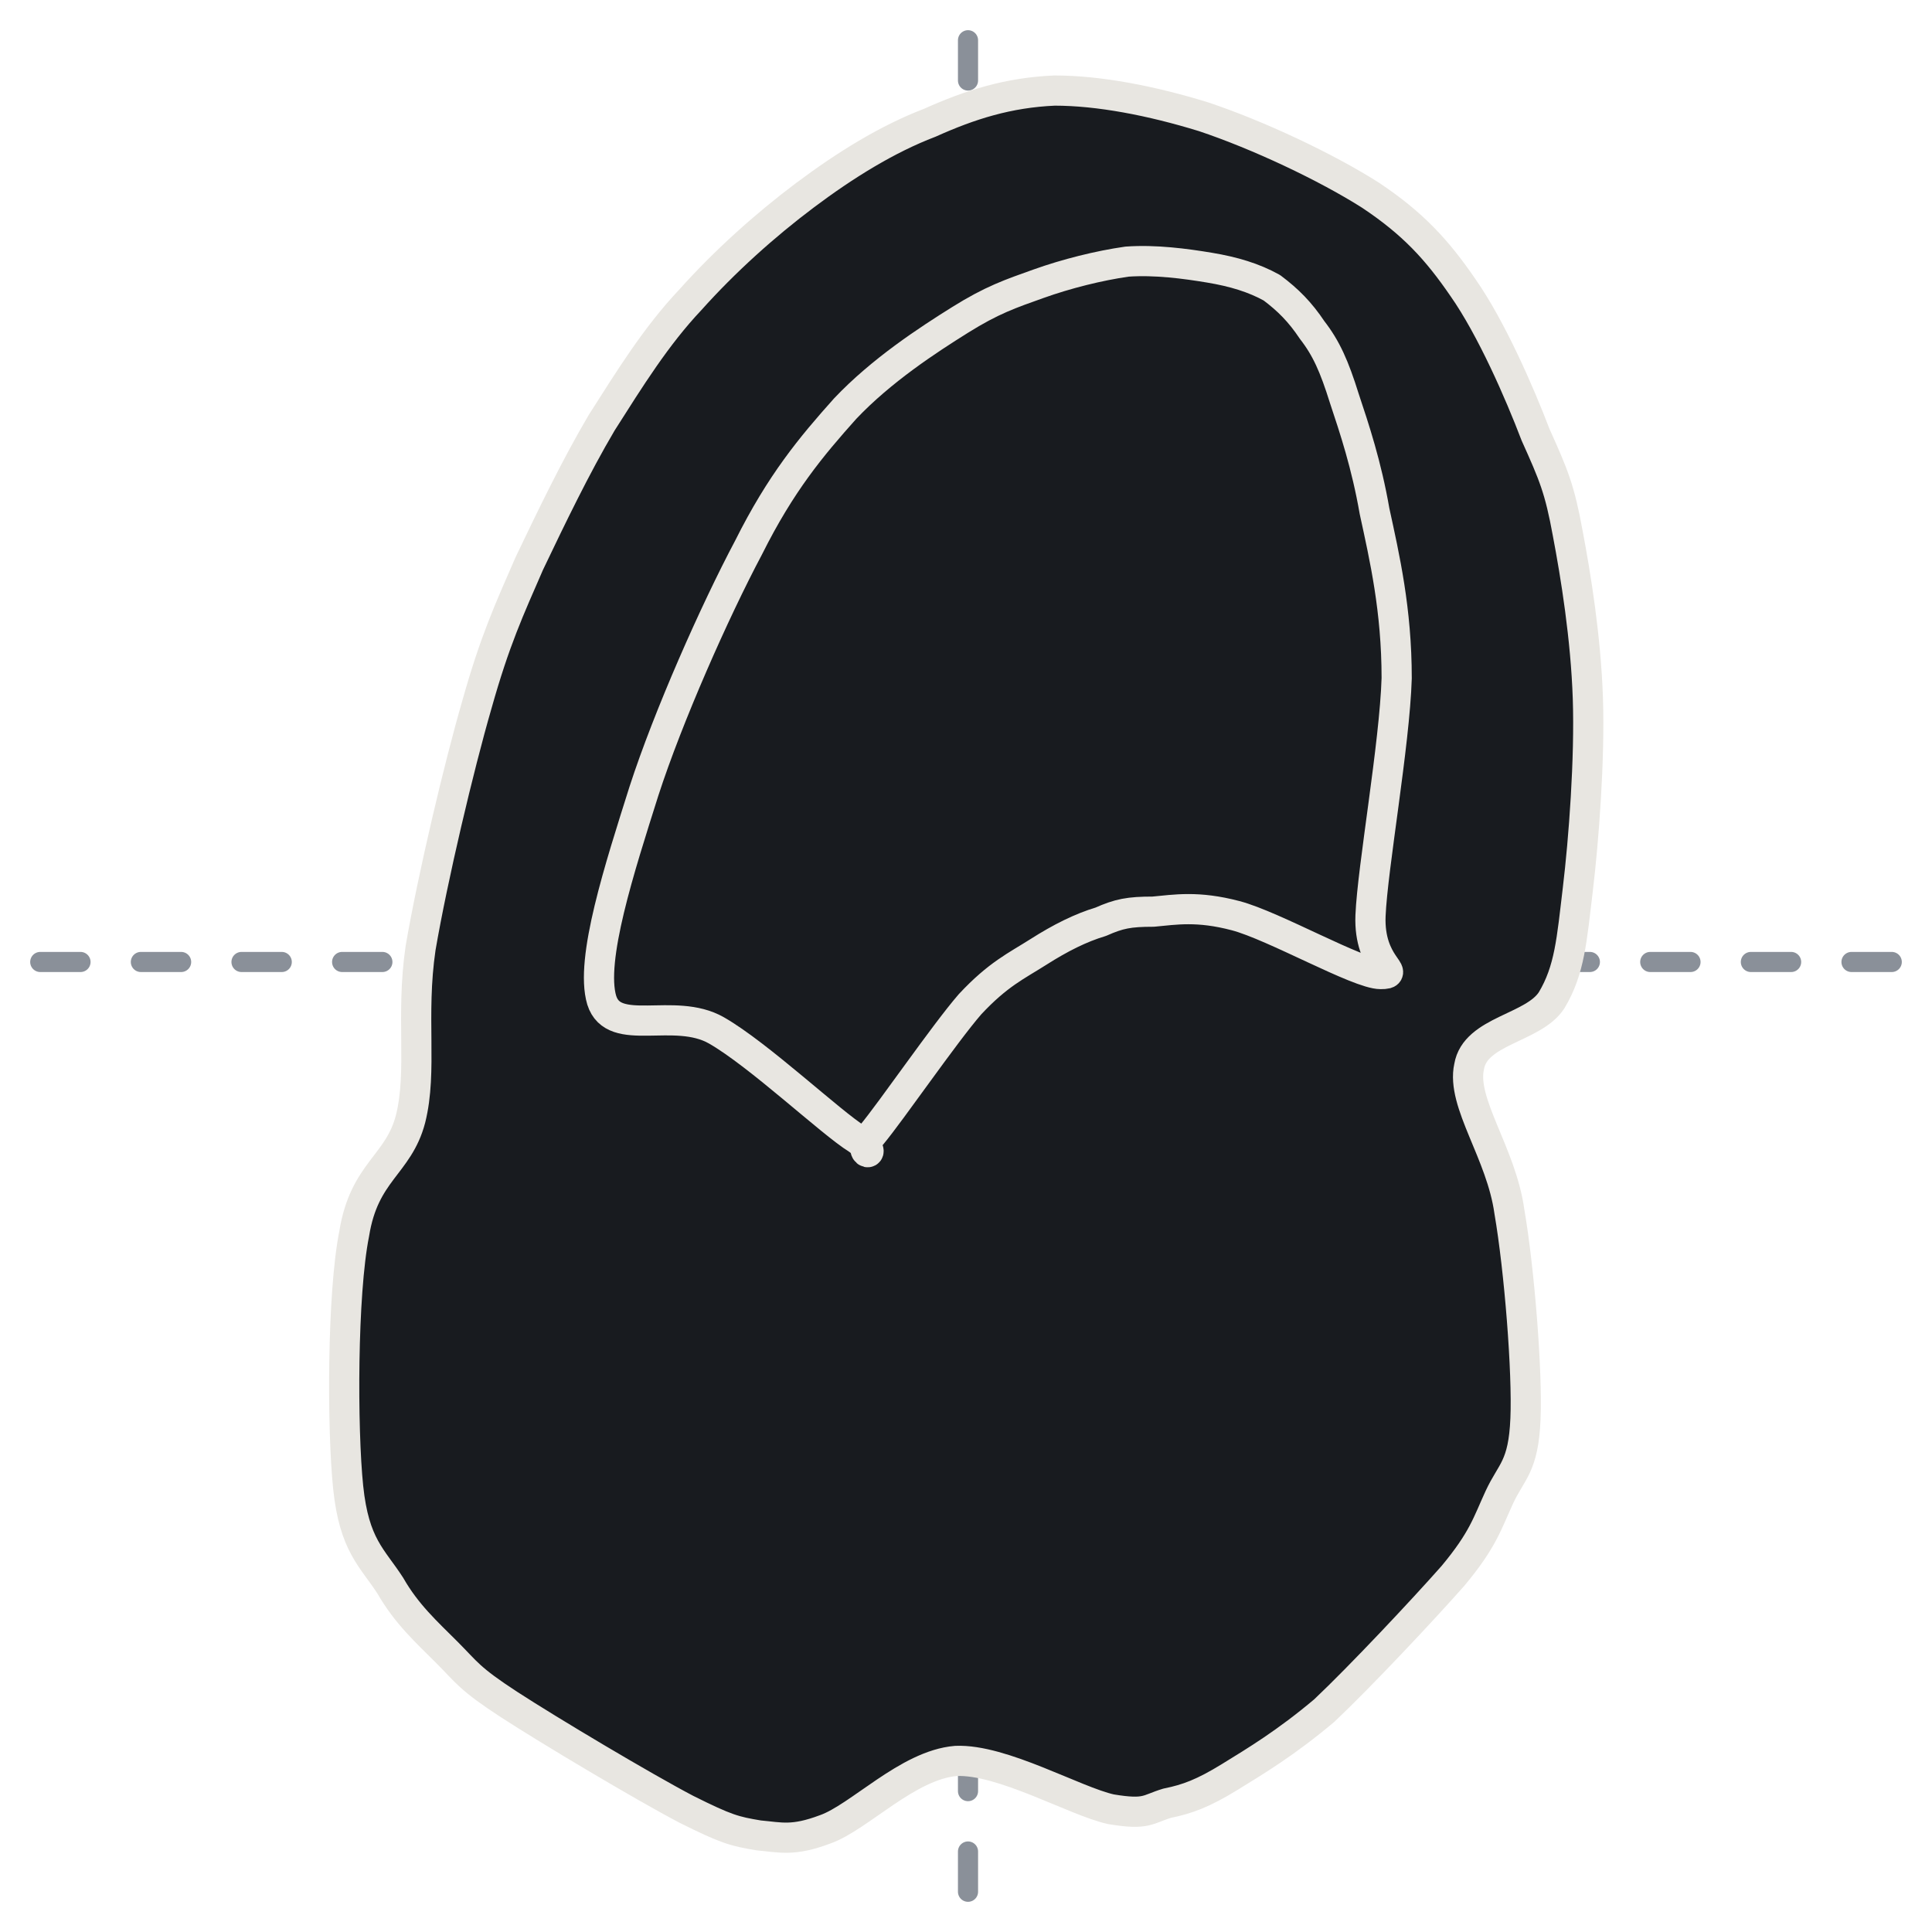
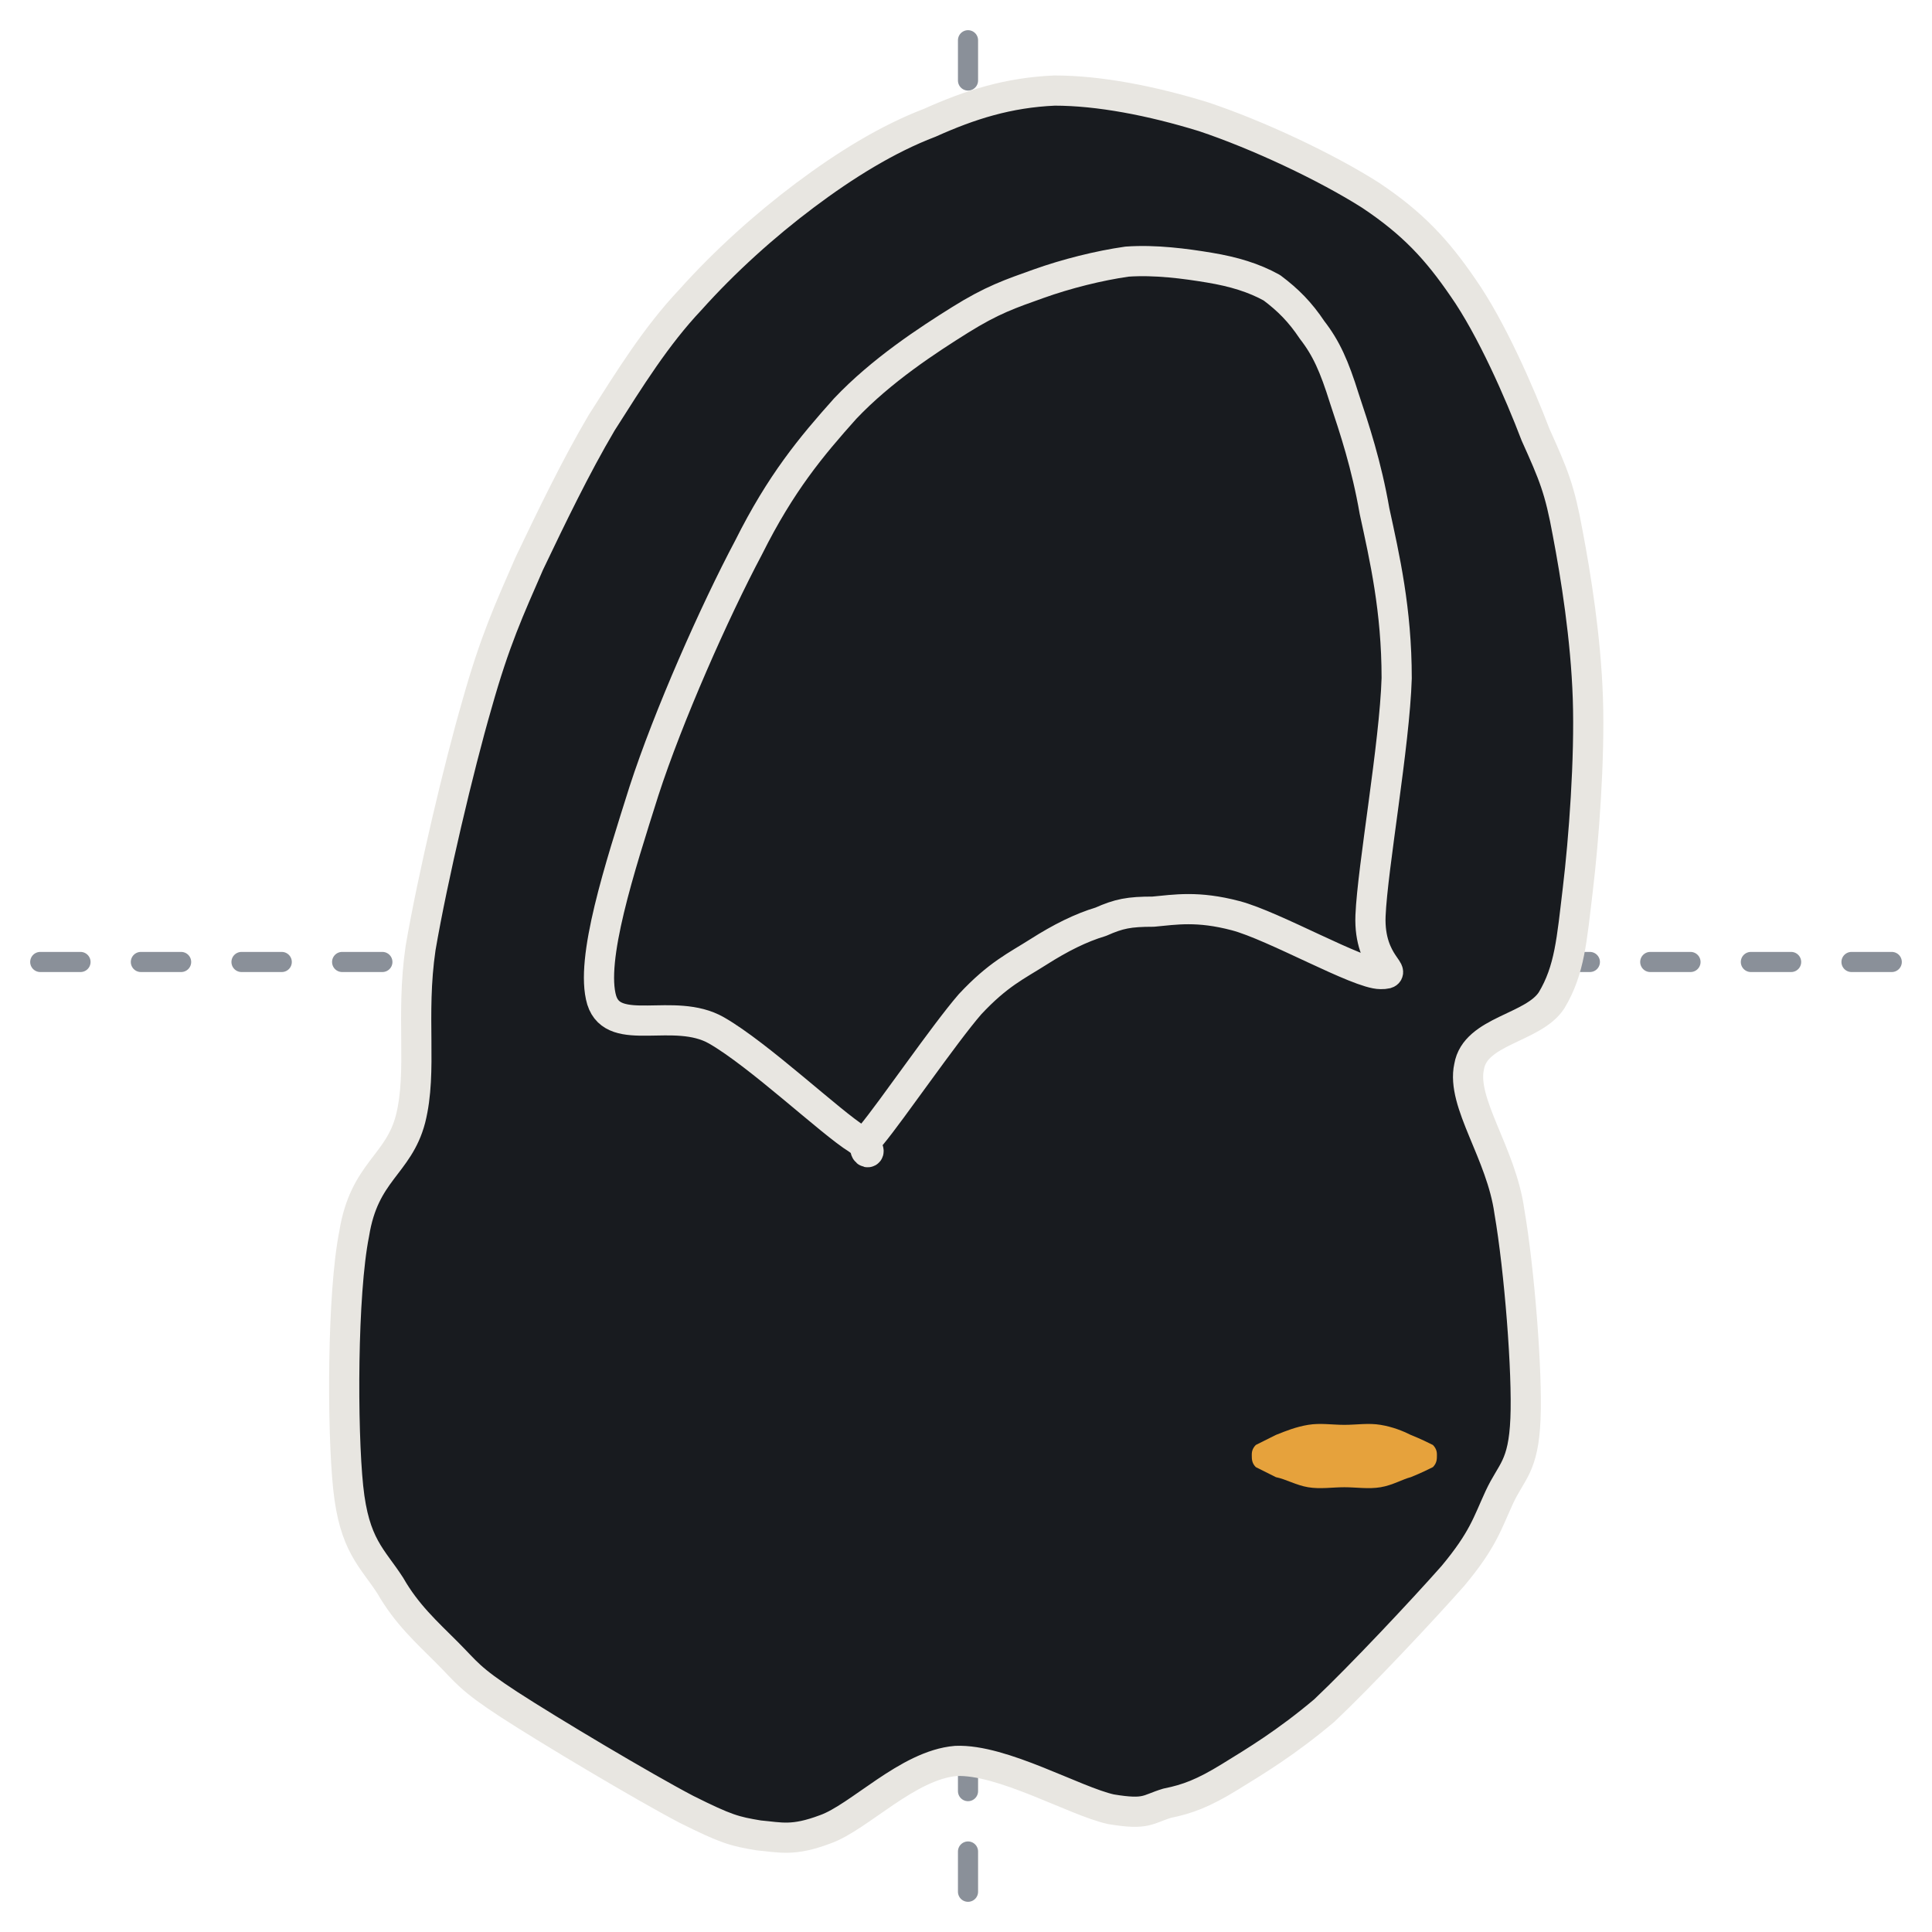
<svg xmlns="http://www.w3.org/2000/svg" viewBox="0 0 96 96" width="96" height="96" role="img" aria-label="EarFun Wave Pro / ATVEL Tune Pro Q7">
  <path d="M48.1 2.0L48.1 4.0M48.1 7.0L48.1 9.0M48.1 12.0L48.1 14.0M48.1 17.0L48.1 19.0M48.1 22.0L48.1 24.0M48.1 27.0L48.1 29.0M48.1 32.0L48.1 34.0M48.1 37.0L48.1 39.0M48.1 42.0L48.1 44.0M48.1 47.0L48.1 49.0M48.1 52.0L48.1 54.0M48.1 57.0L48.1 59.0M48.1 62.0L48.1 64.0M48.1 67.0L48.1 69.0M48.1 72.0L48.1 74.0M48.1 77.0L48.1 79.0M48.1 82.0L48.1 84.0M48.1 87.0L48.1 89.0M48.1 92.0L48.1 94.0M2.0 47.8L4.0 47.8M7.0 47.8L9.0 47.8M12.0 47.8L14.0 47.8M17.0 47.8L19.0 47.8M22.0 47.8L24.0 47.8M27.0 47.8L29.0 47.8M32.0 47.8L34.0 47.8M37.0 47.8L39.0 47.8M42.0 47.8L44.0 47.8M47.0 47.8L49.0 47.8M52.0 47.8L54.0 47.8M57.0 47.8L59.0 47.8M62.0 47.8L64.0 47.8M67.0 47.8L69.0 47.8M72.0 47.8L74.0 47.8M77.0 47.8L79.0 47.8M82.0 47.8L84.0 47.8M87.0 47.8L89.0 47.8M92.0 47.8L94.0 47.8" fill="none" stroke="#8A9099" stroke-width="1.0" stroke-linecap="round" stroke-linejoin="round" />
  <path d="M52.4 4.5C54.6 4.5 57.2 5.0 59.8 5.8C62.5 6.7 65.9 8.3 68.1 9.7C70.2 11.1 71.4 12.4 72.7 14.3C74.1 16.3 75.5 19.5 76.3 21.6C77.2 23.6 77.5 24.3 77.9 26.5C78.3 28.6 78.8 31.7 78.9 34.7C79.0 37.7 78.7 41.7 78.4 44.2C78.1 46.7 78.0 48.2 77.1 49.7C76.2 51.1 73.3 51.2 73.0 53.0C72.6 54.8 74.6 57.3 75.0 60.2C75.5 63.1 75.9 68.2 75.8 70.5C75.7 72.9 75.1 73.1 74.5 74.4C73.9 75.7 73.7 76.5 72.2 78.3C70.7 80.0 67.6 83.3 65.8 85.0C63.9 86.6 62.4 87.5 61.1 88.3C59.8 89.1 59.0 89.4 58.0 89.6C57.0 89.9 57.0 90.2 55.2 89.9C53.4 89.5 49.8 87.4 47.5 87.5C45.1 87.7 42.7 90.3 41.0 90.9C39.4 91.5 38.8 91.3 37.7 91.2C36.5 91.0 36.1 90.9 34.1 89.9C32.0 88.8 27.3 86.0 25.3 84.7C23.3 83.4 23.2 83.1 22.2 82.1C21.2 81.1 20.2 80.2 19.4 78.8C18.5 77.4 17.6 76.8 17.3 73.9C17.0 71.0 17.0 64.3 17.6 61.3C18.1 58.2 19.8 57.9 20.4 55.6C21.0 53.2 20.4 50.5 20.9 47.1C21.5 43.6 22.8 38.1 23.7 35.0C24.6 31.8 25.3 30.3 26.3 28.0C27.4 25.7 28.6 23.2 29.9 21.0C31.3 18.8 32.6 16.7 34.3 14.9C36.0 13.0 38.0 11.2 40.0 9.7C42.0 8.2 44.1 6.9 46.2 6.1C48.2 5.2 50.1 4.6 52.4 4.5Z" fill="#181B1F" stroke="#E8E6E1" stroke-width="1.5" stroke-linecap="round" stroke-linejoin="round" />
+   <path d="M71.4 72.3C71.4 72.5 71.4 72.7 71.2 72.9C71.0 73.0 70.6 73.2 70.1 73.4C69.7 73.5 69.2 73.8 68.6 73.9C68.0 74.0 67.4 73.9 66.8 73.9C66.2 73.9 65.6 74.0 65.0 73.9C64.4 73.8 63.9 73.5 63.4 73.4C63.0 73.2 62.6 73.0 62.4 72.9C62.2 72.7 62.2 72.5 62.2 72.3C62.2 72.2 62.2 72.0 62.4 71.8C62.6 71.7 63.0 71.5 63.4 71.3C63.9 71.1 64.4 70.9 65.0 70.8C65.6 70.7 66.2 70.8 66.8 70.8C67.4 70.8 68.0 70.7 68.6 70.8C69.2 70.9 69.7 71.1 70.1 71.3C70.6 71.5 71.0 71.7 71.2 71.8C71.4 72.0 71.4 72.2 71.4 72.3Z" fill="#E6A23C" />
  <path d="M56.0 13.0C57.4 12.9 58.9 13.1 60.1 13.3C61.3 13.5 62.3 13.8 63.2 14.3C64.0 14.9 64.6 15.5 65.2 16.4C65.9 17.3 66.3 18.2 66.8 19.8C67.3 21.3 67.9 23.1 68.3 25.4C68.8 27.7 69.4 30.3 69.4 33.7C69.3 37.0 68.2 43.1 68.1 45.5C68.0 48.0 69.7 48.4 68.6 48.4C67.5 48.4 63.3 46.0 61.4 45.5C59.5 45.0 58.4 45.2 57.3 45.3C56.1 45.3 55.6 45.4 54.7 45.8C53.7 46.1 52.7 46.6 51.6 47.3C50.5 48.0 49.6 48.4 48.2 49.9C46.9 51.4 44.3 55.2 43.3 56.4C42.4 57.5 43.9 57.5 42.6 56.6C41.3 55.8 37.7 52.4 35.6 51.2C33.5 50.0 30.5 51.6 29.9 49.7C29.3 47.7 30.8 43.1 32.0 39.3C33.2 35.6 35.5 30.4 37.2 27.2C38.8 24.0 40.3 22.2 42.0 20.3C43.8 18.4 46.1 16.9 47.7 15.9C49.3 14.9 50.2 14.6 51.6 14.1C53.0 13.6 54.6 13.2 56.0 13.0Z" fill="none" stroke="#E8E6E1" stroke-width="1.5" stroke-linecap="round" stroke-linejoin="round" />
</svg>
